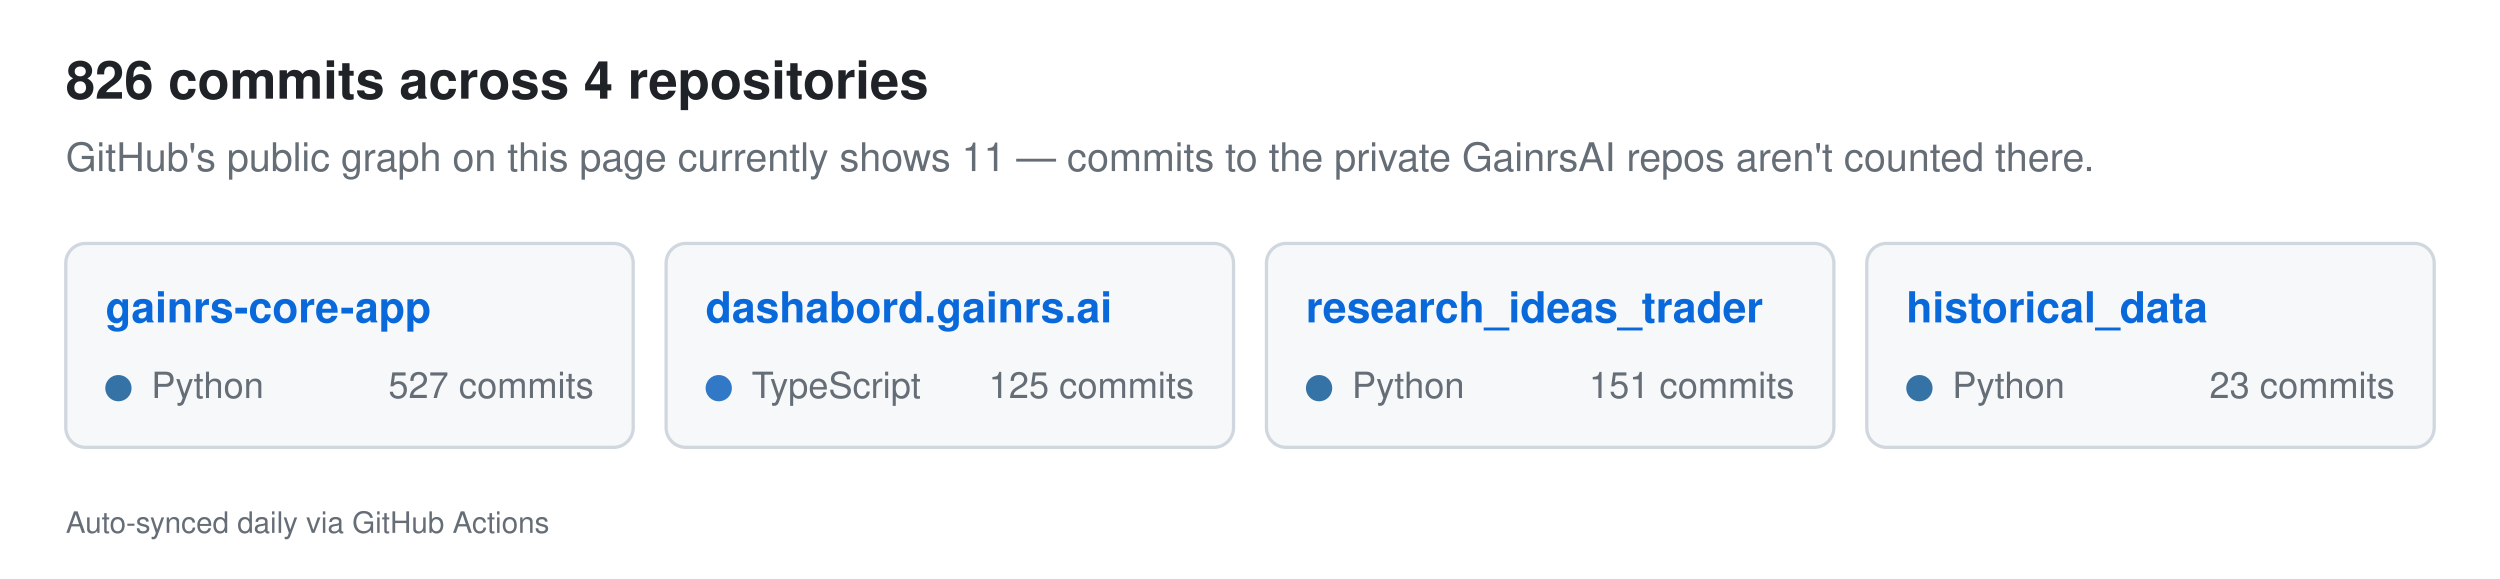
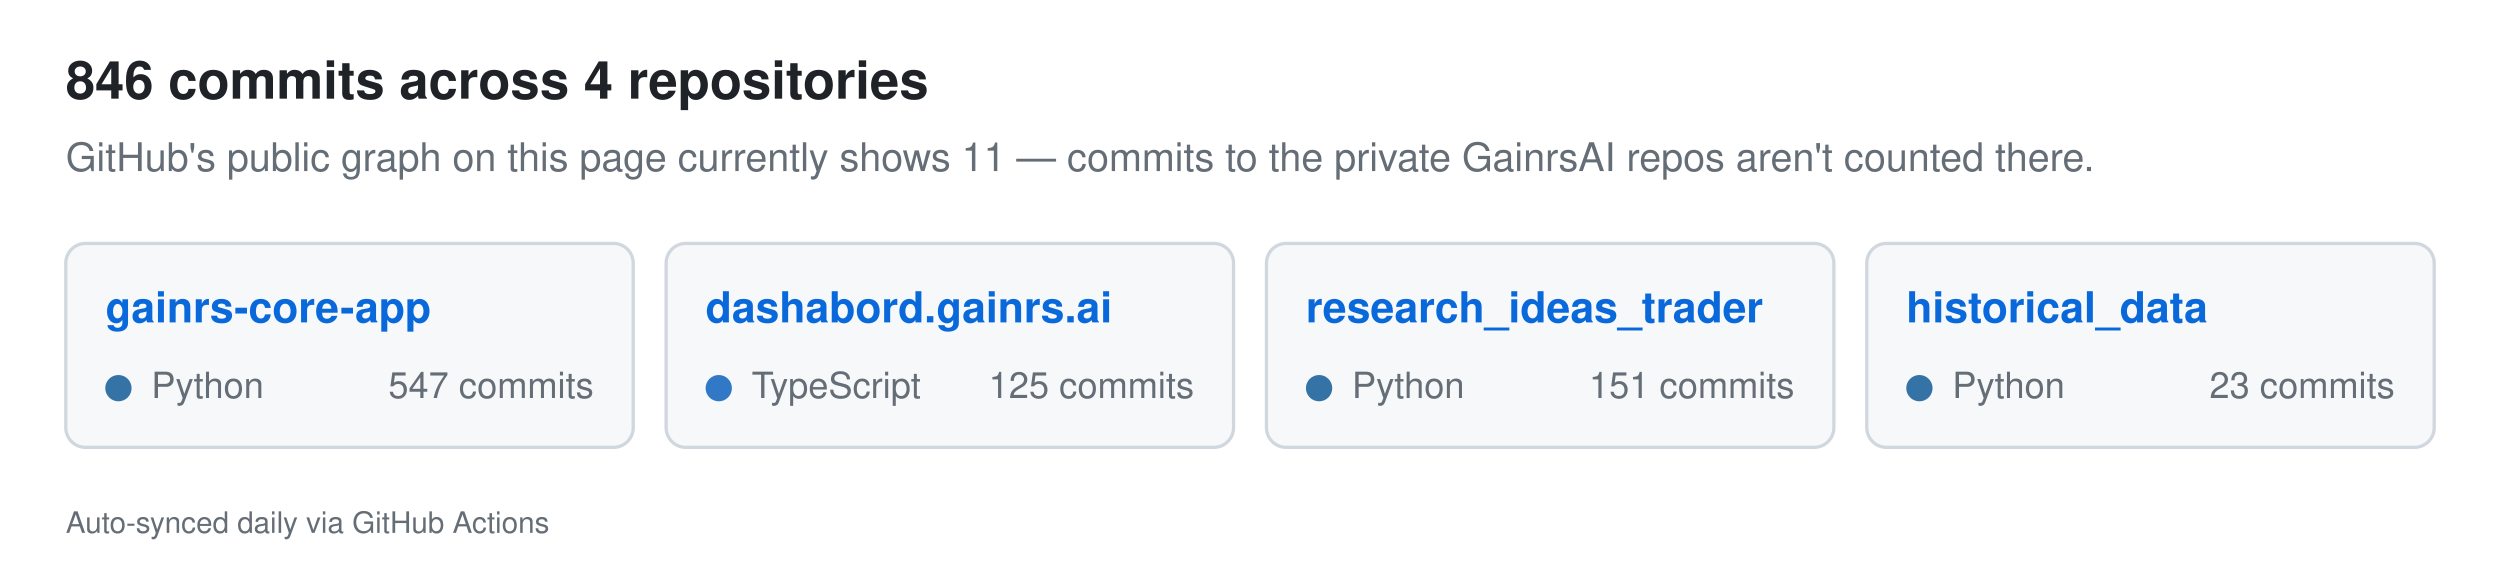
- <svg xmlns="http://www.w3.org/2000/svg" width="760" height="176" viewBox="0 0 760 176" font-family="-apple-system, BlinkMacSystemFont, 'Segoe UI', Helvetica, Arial, sans-serif" role="img" aria-label="826 commits across 4 repositories">
+ <svg xmlns="http://www.w3.org/2000/svg" width="760" height="176" viewBox="0 0 760 176" font-family="-apple-system, BlinkMacSystemFont, 'Segoe UI', Helvetica, Arial, sans-serif" role="img" aria-label="846 commits across 4 repositories">
  <rect width="760" height="176" fill="#ffffff" />
-   <text x="20" y="30" font-size="16" font-weight="600" fill="#1f2328">826 commits across 4 repositories</text>
+   <text x="20" y="30" font-size="16" font-weight="600" fill="#1f2328">846 commits across 4 repositories</text>
  <text x="20" y="52" font-size="12" fill="#656d76">GitHub's public graph on this page currently shows 11 — commits to the private GainrsAI repos aren't counted there.</text>
  <rect x="20.0" y="74" width="172.5" height="62" rx="6" fill="#f6f8fa" stroke="#d0d7de" />
  <text x="32.0" y="98" font-size="13" font-weight="600" fill="#0969da">gainrs-core-app</text>
  <circle cx="36.0" cy="118" r="4" fill="#3572A5" />
  <text x="46.0" y="121" font-size="11" fill="#656d76">Python</text>
-   <text x="180.5" y="121" font-size="11" fill="#656d76" text-anchor="end">527 commits</text>
+   <text x="180.5" y="121" font-size="11" fill="#656d76" text-anchor="end">547 commits</text>
  <rect x="202.5" y="74" width="172.5" height="62" rx="6" fill="#f6f8fa" stroke="#d0d7de" />
  <text x="214.5" y="98" font-size="13" font-weight="600" fill="#0969da">dashabord.gainrs.ai</text>
  <circle cx="218.5" cy="118" r="4" fill="#3178c6" />
  <text x="228.5" y="121" font-size="11" fill="#656d76">TypeScript</text>
  <text x="363.0" y="121" font-size="11" fill="#656d76" text-anchor="end">125 commits</text>
  <rect x="385.0" y="74" width="172.5" height="62" rx="6" fill="#f6f8fa" stroke="#d0d7de" />
  <text x="397.0" y="98" font-size="13" font-weight="600" fill="#0969da">research_ideas_trader</text>
  <circle cx="401.0" cy="118" r="4" fill="#3572A5" />
  <text x="411.0" y="121" font-size="11" fill="#656d76">Python</text>
  <text x="545.5" y="121" font-size="11" fill="#656d76" text-anchor="end">151 commits</text>
  <rect x="567.5" y="74" width="172.5" height="62" rx="6" fill="#f6f8fa" stroke="#d0d7de" />
  <text x="579.5" y="98" font-size="13" font-weight="600" fill="#0969da">historical_data</text>
  <circle cx="583.5" cy="118" r="4" fill="#3572A5" />
  <text x="593.5" y="121" font-size="11" fill="#656d76">Python</text>
  <text x="728.0" y="121" font-size="11" fill="#656d76" text-anchor="end">23 commits</text>
  <text x="20" y="162" font-size="9" fill="#656d76">Auto-synced daily via GitHub Actions</text>
</svg>
